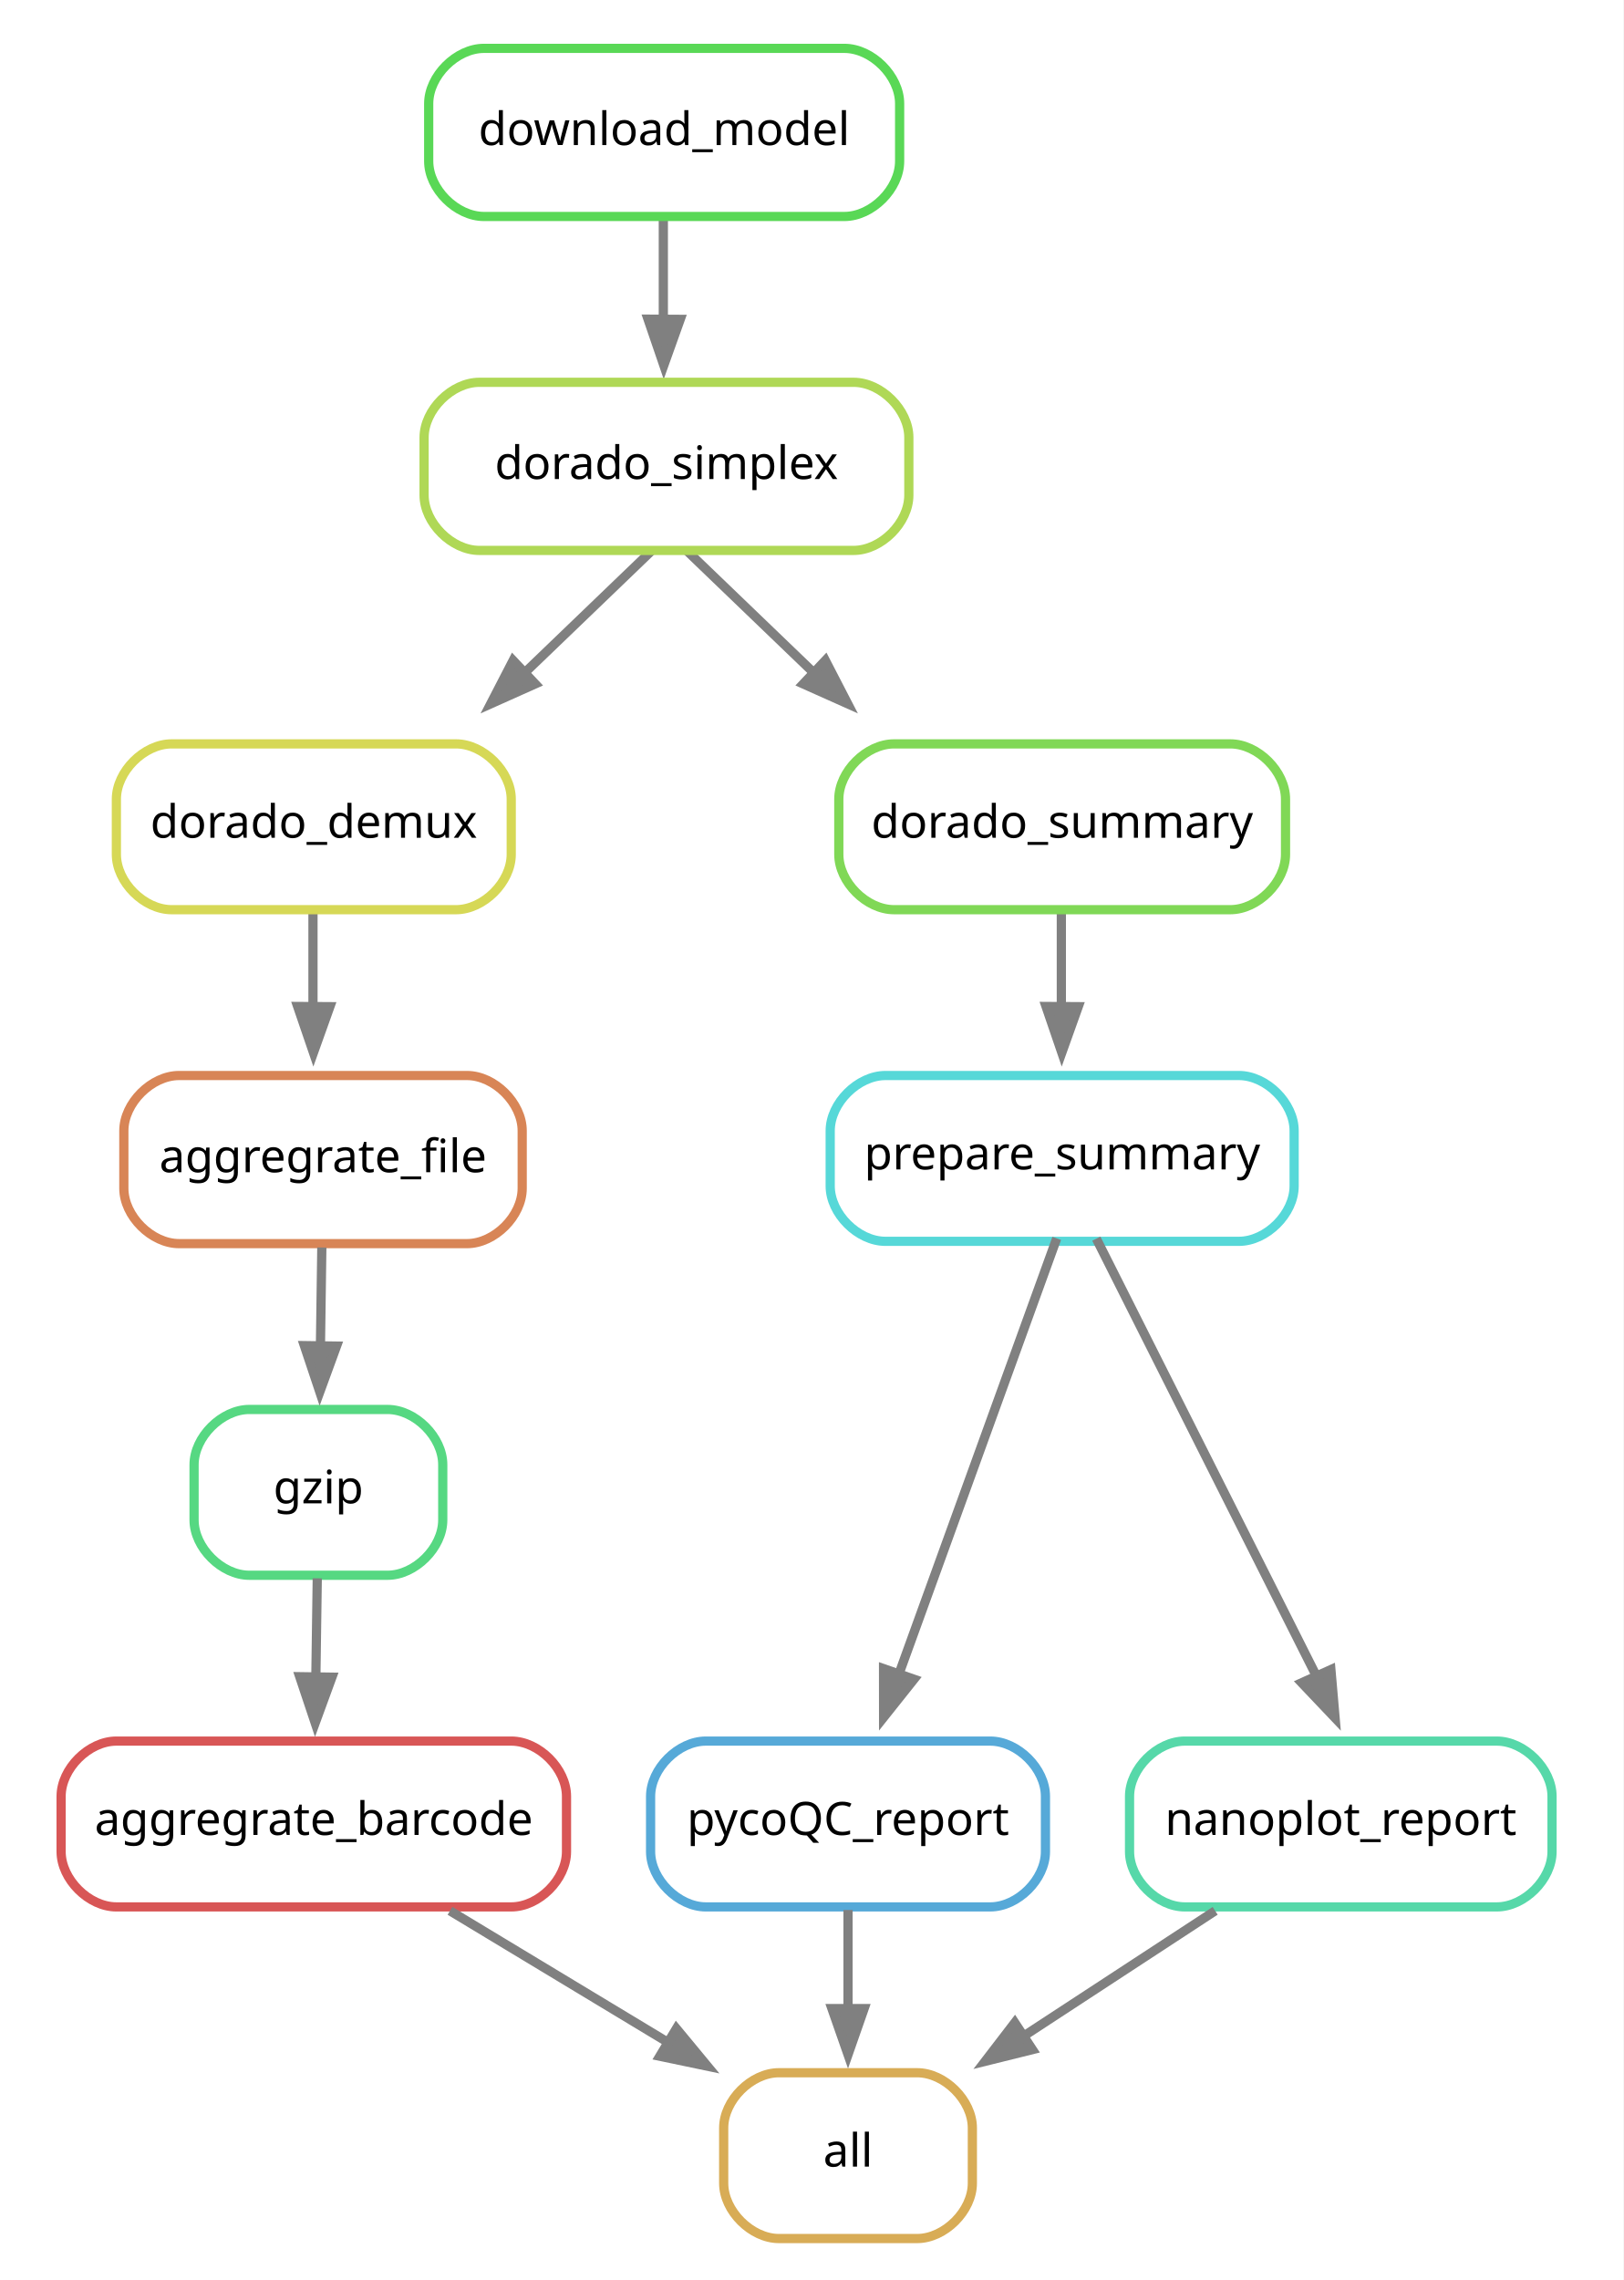
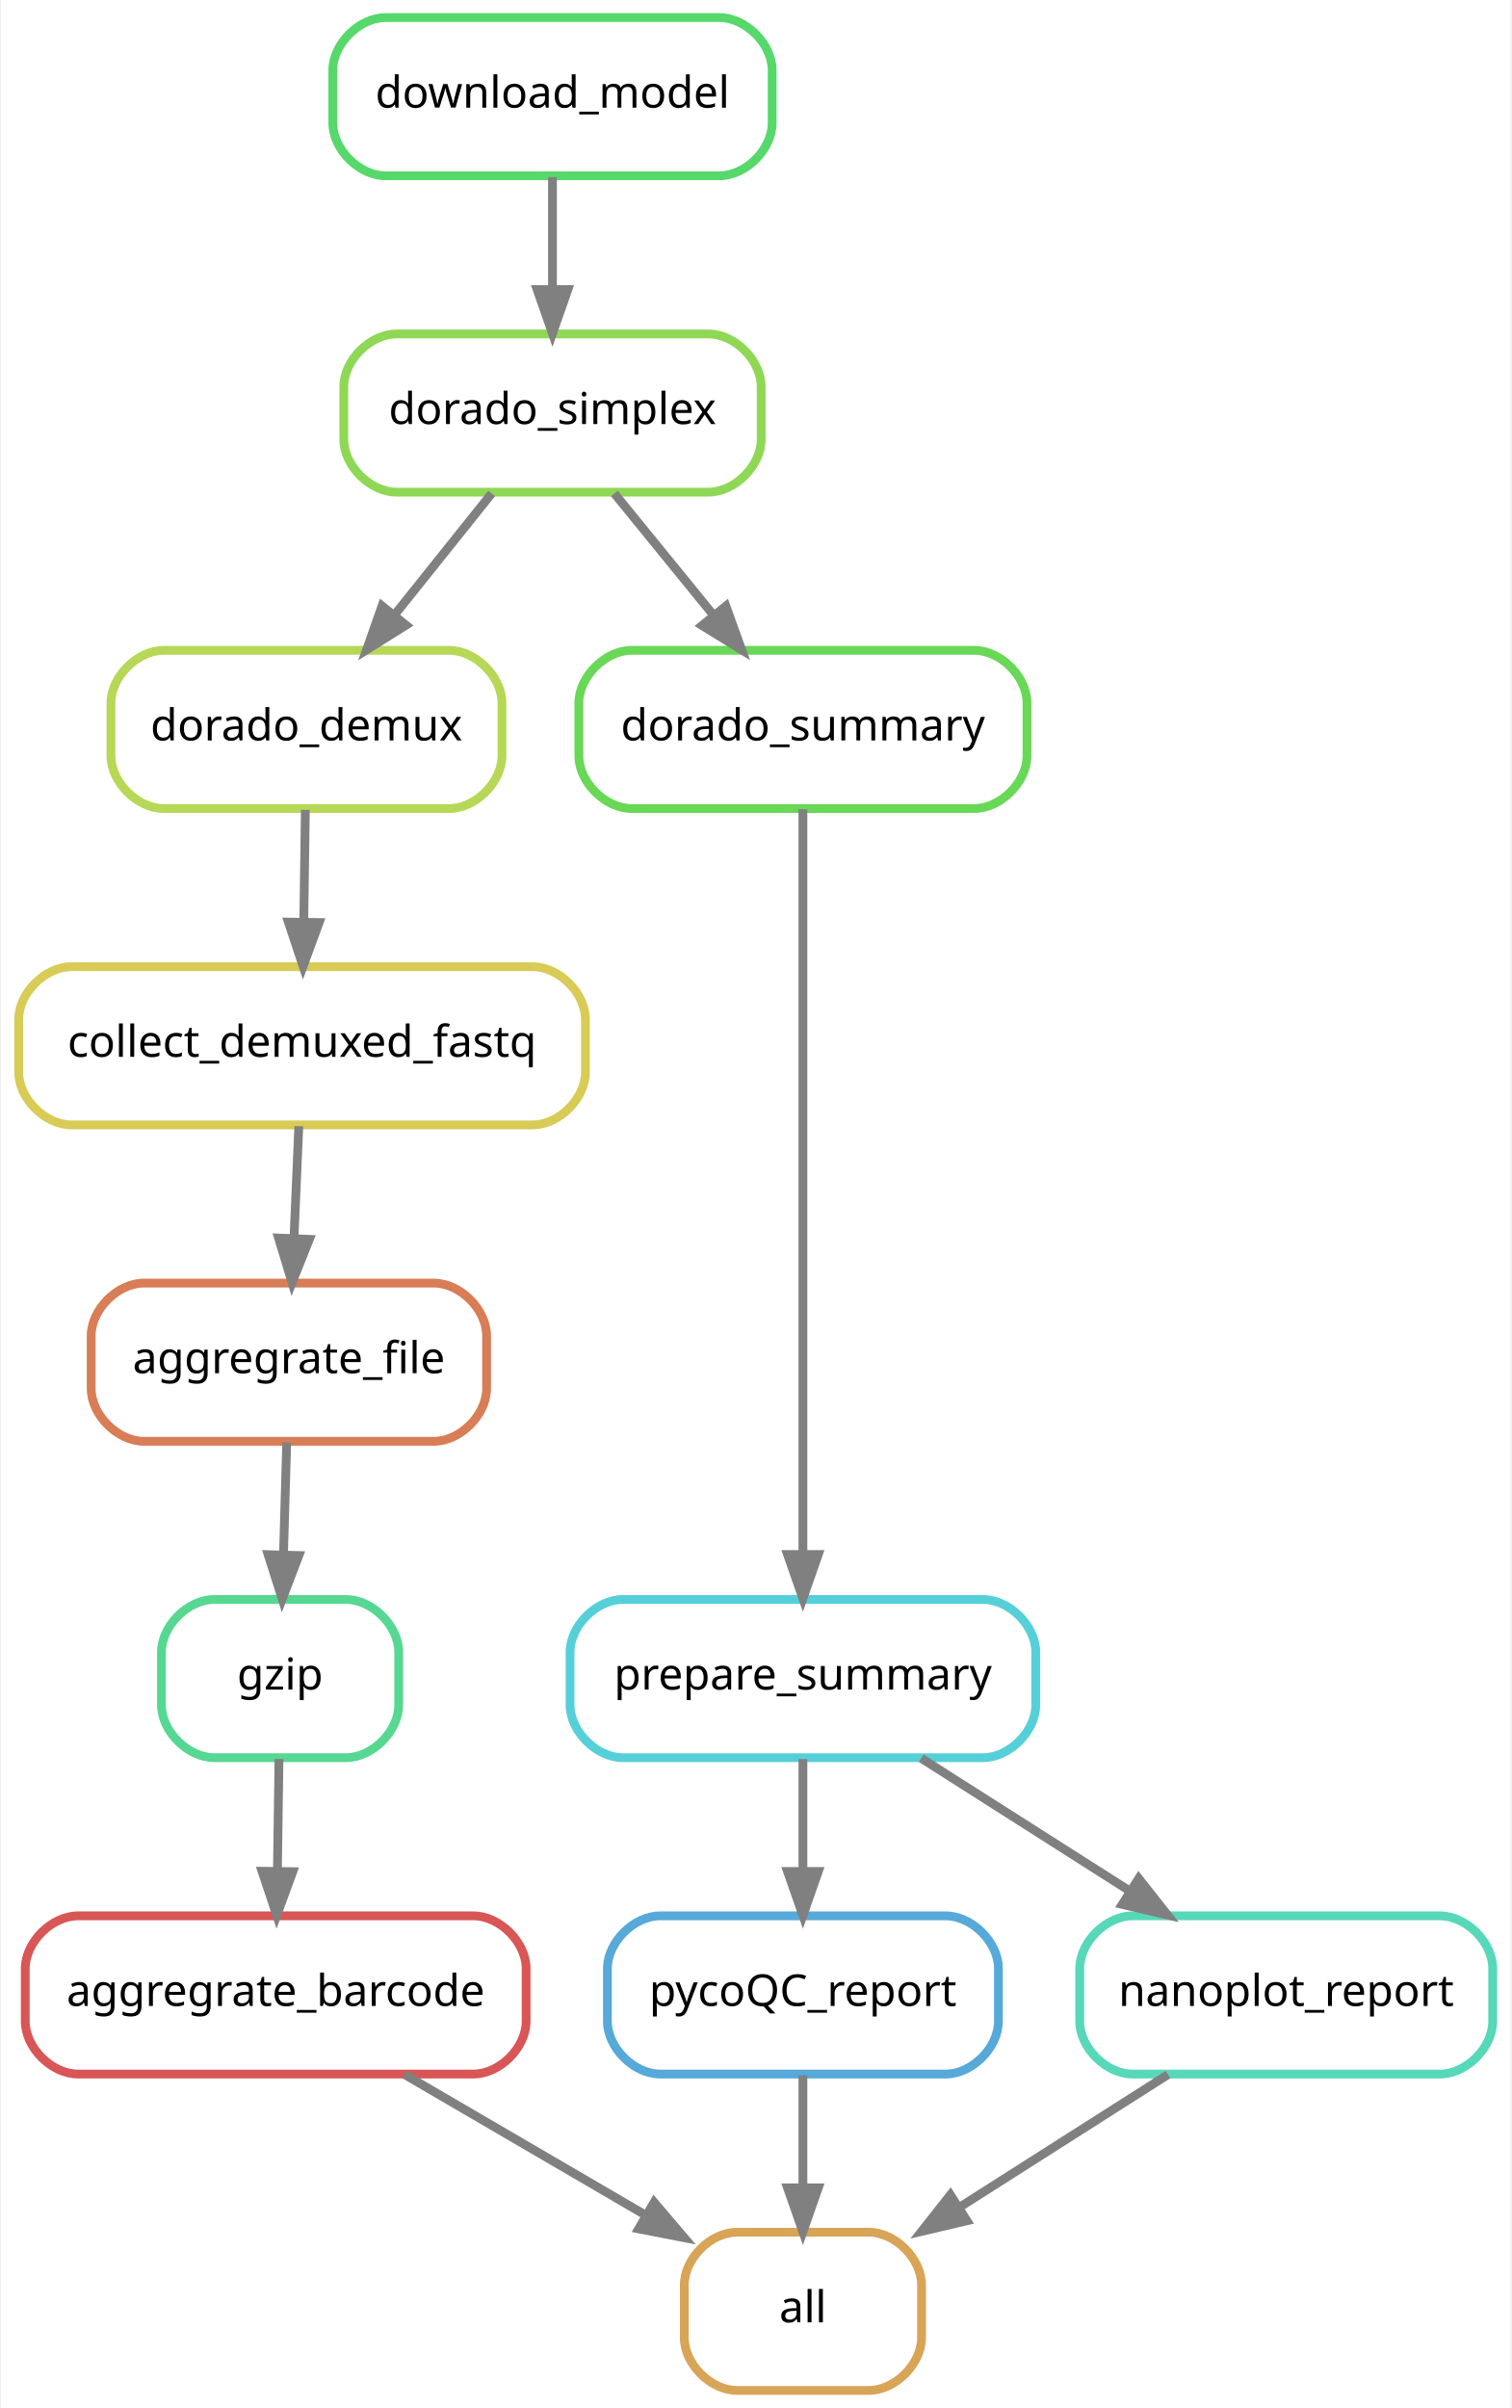
- <svg xmlns="http://www.w3.org/2000/svg" width="352.5pt" height="495pt" viewBox="0 0 352.5 495" version="1.1" id="svg45">
-   <defs id="defs45" />
-   <g id="graph0" class="graph" transform="translate(-183.1091,485.9993)">
-     <polygon fill="#ffffff" stroke="none" points="557.88,-545.5 557.88,4 -4,4 -4,-545.5 " id="polygon1" transform="matrix(0.6273581,0,0,0.9008189,185.6185,5.397464)" />
-     <g id="edge17-6-6-7-3" class="edge" transform="translate(-1.300444,-1.230011)">
-       <path fill="none" stroke="#808080" stroke-width="2" d="m 252.37,-287.77 v 21.74" id="path14-5-9-9-9" />
-       <polygon fill="#808080" stroke="#808080" stroke-width="2" points="248.87,-266.14 255.87,-266.34 252.65,-256.24 " id="polygon14-3-1-3-4" transform="rotate(2,252.4133,-261.2739)" />
-     </g>
+ <svg xmlns="http://www.w3.org/2000/svg" width="344pt" height="548pt" viewBox="0.00 0.00 343.50 548.00">
+   <g id="graph0" class="graph" transform="scale(1 1) rotate(0) translate(4 544)">
+     <polygon fill="white" stroke="transparent" points="-4,4 -4,-544 339.5,-544 339.5,4 -4,4" />
    <g id="node1" class="node">
-       <path fill="none" stroke="#d8ac56" stroke-width="2" d="m 382.25,-36 c 0,0 -30,0 -30,0 -6,0 -12,6 -12,12 0,0 0,12 0,12 0,6 6,12 12,12 0,0 30,0 30,0 6,0 12,-6 12,-12 0,0 0,-12 0,-12 0,-6 -6,-12 -12,-12" id="path2" />
-       <text xml:space="preserve" text-anchor="middle" x="367.25" y="-15.62" font-family="sans" font-size="10px" id="text2">all</text>
+       <path fill="none" stroke="#d8a456" stroke-width="2" d="M193.5,-36C193.5,-36 163.5,-36 163.5,-36 157.5,-36 151.5,-30 151.5,-24 151.5,-24 151.5,-12 151.5,-12 151.5,-6 157.5,0 163.5,0 163.5,0 193.5,0 193.5,0 199.5,0 205.5,-6 205.5,-12 205.5,-12 205.5,-24 205.5,-24 205.5,-30 199.5,-36 193.5,-36" />
+       <text text-anchor="middle" x="178.5" y="-15.5" font-family="sans" font-size="10.00">all</text>
    </g>
    <g id="node2" class="node">
-       <path fill="none" stroke="#d85656" stroke-width="2" d="m 294.12,-108 c 0,0 -85.74,0 -85.74,0 -6,0 -12,6 -12,12 0,0 0,12 0,12 0,6 6,12 12,12 0,0 85.74,0 85.74,0 6,0 12,-6 12,-12 0,0 0,-12 0,-12 0,-6 -6,-12 -12,-12" id="path3" />
-       <text xml:space="preserve" text-anchor="middle" x="251.25" y="-87.62" font-family="sans" font-size="10px" id="text3">aggregrate_barcode</text>
+       <path fill="none" stroke="#d85656" stroke-width="2" d="M103.5,-108C103.5,-108 13.5,-108 13.5,-108 7.5,-108 1.5,-102 1.5,-96 1.5,-96 1.5,-84 1.5,-84 1.5,-78 7.5,-72 13.5,-72 13.5,-72 103.5,-72 103.5,-72 109.5,-72 115.5,-78 115.5,-84 115.5,-84 115.5,-96 115.5,-96 115.5,-102 109.5,-108 103.5,-108" />
+       <text text-anchor="middle" x="58.5" y="-87.5" font-family="sans" font-size="10.00">aggregrate_barcode</text>
+     </g>
+     <g id="edge2" class="edge">
+       <path fill="none" stroke="grey" stroke-width="2" d="M87.86,-71.88C104.4,-62.23 125.19,-50.1 142.69,-39.89" />
+       <polygon fill="grey" stroke="grey" stroke-width="2" points="144.63,-42.81 151.5,-34.75 141.1,-36.77 144.63,-42.81" />
+     </g>
+     <g id="node3" class="node">
+       <path fill="none" stroke="#56d892" stroke-width="2" d="M74.5,-180C74.5,-180 44.5,-180 44.5,-180 38.5,-180 32.5,-174 32.5,-168 32.5,-168 32.5,-156 32.5,-156 32.5,-150 38.5,-144 44.5,-144 44.5,-144 74.5,-144 74.5,-144 80.5,-144 86.5,-150 86.5,-156 86.5,-156 86.5,-168 86.5,-168 86.5,-174 80.5,-180 74.5,-180" />
+       <text text-anchor="middle" x="59.5" y="-159.5" font-family="sans" font-size="10.00">gzip</text>
+     </g>
+     <g id="edge4" class="edge">
+       <path fill="none" stroke="grey" stroke-width="2" d="M59.25,-143.7C59.14,-135.98 59.01,-126.71 58.89,-118.11" />
+       <polygon fill="grey" stroke="grey" stroke-width="2" points="62.39,-118.05 58.74,-108.1 55.39,-118.15 62.39,-118.05" />
+     </g>
+     <g id="node4" class="node">
+       <path fill="none" stroke="#d87d56" stroke-width="2" d="M94.5,-252C94.5,-252 28.5,-252 28.5,-252 22.5,-252 16.5,-246 16.5,-240 16.5,-240 16.5,-228 16.5,-228 16.5,-222 22.5,-216 28.5,-216 28.5,-216 94.5,-216 94.5,-216 100.5,-216 106.5,-222 106.5,-228 106.5,-228 106.5,-240 106.5,-240 106.5,-246 100.5,-252 94.5,-252" />
+       <text text-anchor="middle" x="61.5" y="-231.5" font-family="sans" font-size="10.00">aggregrate_file</text>
+     </g>
+     <g id="edge5" class="edge">
+       <path fill="none" stroke="grey" stroke-width="2" d="M61.01,-215.7C60.79,-207.98 60.52,-198.71 60.27,-190.11" />
+       <polygon fill="grey" stroke="grey" stroke-width="2" points="63.77,-190 59.99,-180.1 56.78,-190.2 63.77,-190" />
+     </g>
+     <g id="node5" class="node">
+       <path fill="none" stroke="#56d86b" stroke-width="2" d="M159.5,-540C159.5,-540 83.5,-540 83.5,-540 77.5,-540 71.5,-534 71.5,-528 71.5,-528 71.5,-516 71.5,-516 71.5,-510 77.5,-504 83.5,-504 83.5,-504 159.5,-504 159.5,-504 165.5,-504 171.5,-510 171.5,-516 171.5,-516 171.5,-528 171.5,-528 171.5,-534 165.5,-540 159.5,-540" />
+       <text text-anchor="middle" x="121.5" y="-519.5" font-family="sans" font-size="10.00">download_model</text>
+     </g>
+     <g id="node8" class="node">
+       <path fill="none" stroke="#8fd856" stroke-width="2" d="M157,-468C157,-468 86,-468 86,-468 80,-468 74,-462 74,-456 74,-456 74,-444 74,-444 74,-438 80,-432 86,-432 86,-432 157,-432 157,-432 163,-432 169,-438 169,-444 169,-444 169,-456 169,-456 169,-462 163,-468 157,-468" />
+       <text text-anchor="middle" x="121.5" y="-447.5" font-family="sans" font-size="10.00">dorado_simplex</text>
+     </g>
+     <g id="edge9" class="edge">
+       <path fill="none" stroke="grey" stroke-width="2" d="M121.5,-503.7C121.5,-495.98 121.5,-486.71 121.5,-478.11" />
+       <polygon fill="grey" stroke="grey" stroke-width="2" points="125,-478.1 121.5,-468.1 118,-478.1 125,-478.1" />
+     </g>
+     <g id="node6" class="node">
+       <path fill="none" stroke="#d8cb56" stroke-width="2" d="M117,-324C117,-324 12,-324 12,-324 6,-324 0,-318 0,-312 0,-312 0,-300 0,-300 0,-294 6,-288 12,-288 12,-288 117,-288 117,-288 123,-288 129,-294 129,-300 129,-300 129,-312 129,-312 129,-318 123,-324 117,-324" />
+       <text text-anchor="middle" x="64.5" y="-303.5" font-family="sans" font-size="10.00">collect_demuxed_fastq</text>
+     </g>
+     <g id="edge6" class="edge">
+       <path fill="none" stroke="grey" stroke-width="2" d="M63.76,-287.7C63.43,-279.98 63.03,-270.71 62.66,-262.11" />
+       <polygon fill="grey" stroke="grey" stroke-width="2" points="66.16,-261.95 62.23,-252.1 59.16,-262.25 66.16,-261.95" />
+     </g>
+     <g id="node7" class="node">
+       <path fill="none" stroke="#b6d856" stroke-width="2" d="M98,-396C98,-396 33,-396 33,-396 27,-396 21,-390 21,-384 21,-384 21,-372 21,-372 21,-366 27,-360 33,-360 33,-360 98,-360 98,-360 104,-360 110,-366 110,-372 110,-372 110,-384 110,-384 110,-390 104,-396 98,-396" />
+       <text text-anchor="middle" x="65.5" y="-375.5" font-family="sans" font-size="10.00">dorado_demux</text>
+     </g>
+     <g id="edge7" class="edge">
+       <path fill="none" stroke="grey" stroke-width="2" d="M65.25,-359.7C65.14,-351.98 65.01,-342.71 64.89,-334.11" />
+       <polygon fill="grey" stroke="grey" stroke-width="2" points="68.39,-334.05 64.74,-324.1 61.39,-334.15 68.39,-334.05" />
+     </g>
+     <g id="edge8" class="edge">
+       <path fill="none" stroke="grey" stroke-width="2" d="M107.66,-431.7C101.01,-423.39 92.92,-413.28 85.61,-404.14" />
+       <polygon fill="grey" stroke="grey" stroke-width="2" points="88.16,-401.73 79.18,-396.1 82.7,-406.1 88.16,-401.73" />
+     </g>
+     <g id="node11" class="node">
+       <path fill="none" stroke="#68d856" stroke-width="2" d="M217.5,-396C217.5,-396 139.5,-396 139.5,-396 133.5,-396 127.5,-390 127.5,-384 127.5,-384 127.5,-372 127.5,-372 127.5,-366 133.5,-360 139.5,-360 139.5,-360 217.5,-360 217.5,-360 223.5,-360 229.5,-366 229.5,-372 229.5,-372 229.5,-384 229.5,-384 229.5,-390 223.5,-396 217.5,-396" />
+       <text text-anchor="middle" x="178.5" y="-375.5" font-family="sans" font-size="10.00">dorado_summary</text>
+     </g>
+     <g id="edge12" class="edge">
+       <path fill="none" stroke="grey" stroke-width="2" d="M135.59,-431.7C142.42,-423.3 150.76,-413.07 158.26,-403.86" />
+       <polygon fill="grey" stroke="grey" stroke-width="2" points="160.97,-406.07 164.57,-396.1 155.54,-401.65 160.97,-406.07" />
+     </g>
+     <g id="node9" class="node">
+       <path fill="none" stroke="#56a9d8" stroke-width="2" d="M211,-108C211,-108 146,-108 146,-108 140,-108 134,-102 134,-96 134,-96 134,-84 134,-84 134,-78 140,-72 146,-72 146,-72 211,-72 211,-72 217,-72 223,-78 223,-84 223,-84 223,-96 223,-96 223,-102 217,-108 211,-108" />
+       <text text-anchor="middle" x="178.5" y="-87.5" font-family="sans" font-size="10.00">pycoQC_report</text>
+     </g>
+     <g id="edge3" class="edge">
+       <path fill="none" stroke="grey" stroke-width="2" d="M178.5,-71.7C178.5,-63.98 178.5,-54.71 178.5,-46.11" />
+       <polygon fill="grey" stroke="grey" stroke-width="2" points="182,-46.1 178.5,-36.1 175,-46.1 182,-46.1" />
+     </g>
+     <g id="node10" class="node">
+       <path fill="none" stroke="#56d0d8" stroke-width="2" d="M219.5,-180C219.5,-180 137.5,-180 137.5,-180 131.5,-180 125.5,-174 125.5,-168 125.5,-168 125.5,-156 125.5,-156 125.5,-150 131.5,-144 137.5,-144 137.5,-144 219.5,-144 219.5,-144 225.5,-144 231.5,-150 231.5,-156 231.5,-156 231.5,-168 231.5,-168 231.5,-174 225.5,-180 219.5,-180" />
+       <text text-anchor="middle" x="178.5" y="-159.5" font-family="sans" font-size="10.00">prepare_summary</text>
+     </g>
+     <g id="edge10" class="edge">
+       <path fill="none" stroke="grey" stroke-width="2" d="M178.5,-143.7C178.5,-135.98 178.5,-126.71 178.5,-118.11" />
+       <polygon fill="grey" stroke="grey" stroke-width="2" points="182,-118.1 178.5,-108.1 175,-118.1 182,-118.1" />
+     </g>
+     <g id="node12" class="node">
+       <path fill="none" stroke="#56d8b9" stroke-width="2" d="M323.5,-108C323.5,-108 253.5,-108 253.5,-108 247.5,-108 241.5,-102 241.5,-96 241.5,-96 241.5,-84 241.5,-84 241.5,-78 247.5,-72 253.5,-72 253.5,-72 323.5,-72 323.5,-72 329.5,-72 335.5,-78 335.5,-84 335.5,-84 335.5,-96 335.5,-96 335.5,-102 329.5,-108 323.5,-108" />
+       <text text-anchor="middle" x="288.5" y="-87.5" font-family="sans" font-size="10.00">nanoplot_report</text>
+     </g>
+     <g id="edge13" class="edge">
+       <path fill="none" stroke="grey" stroke-width="2" d="M205.41,-143.88C219.66,-134.81 237.35,-123.55 252.74,-113.76" />
+       <polygon fill="grey" stroke="grey" stroke-width="2" points="254.93,-116.51 261.49,-108.19 251.17,-110.61 254.93,-116.51" />
+     </g>
+     <g id="edge11" class="edge">
+       <path fill="none" stroke="grey" stroke-width="2" d="M178.5,-359.85C178.5,-322.83 178.5,-235.18 178.5,-190.39" />
+       <polygon fill="grey" stroke="grey" stroke-width="2" points="182,-190.23 178.5,-180.23 175,-190.23 182,-190.23" />
    </g>
    <g id="edge1" class="edge">
-       <path fill="none" stroke="#808080" stroke-width="2" d="m 280.82,-71.15 c 14.48,8.73 32.09,19.36 47.63,28.74" id="path4" />
-       <polygon fill="#808080" stroke="#808080" stroke-width="2" points="326.37,-39.58 329.98,-45.58 336.74,-37.41 " id="polygon4" />
-     </g>
-     <g id="node5" class="node">
-       <path fill="none" stroke="#d6d856" stroke-width="2" d="m 282.12,-324.5 c 0,0 -61.74,0 -61.74,0 -6,0 -12,6 -12,12 0,0 0,12 0,12 0,6 6,12 12,12 0,0 61.74,0 61.74,0 6,0 12,-6 12,-12 0,0 0,-12 0,-12 0,-6 -6,-12 -12,-12" id="path9" />
-       <text xml:space="preserve" text-anchor="middle" x="251.25" y="-304.12" font-family="sans" font-size="10px" id="text9">dorado_demux</text>
-     </g>
-     <g id="node12" class="node">
-       <path fill="none" stroke="#d88556" stroke-width="2" d="m 284.5,-252.5 c 0,0 -62.5,0 -62.5,0 -6,0 -12,6 -12,12 0,0 0,12.5 0,12.5 0,6 6,12 12,12 0,0 62.5,0 62.5,0 6,0 12,-6 12,-12 0,0 0,-12.5 0,-12.5 0,-6 -6,-12 -12,-12" id="path13" />
-       <text xml:space="preserve" text-anchor="middle" x="253.25" y="-231.5" font-family="sans" font-size="10px" id="text13">aggregrate_file</text>
-     </g>
-     <g id="edge17-6" class="edge" transform="translate(74.77592,-150.4512)">
-       <path fill="none" stroke="#808080" stroke-width="2" d="m 252.37,-287.77 v 21.74" id="path14-5" />
-       <polygon fill="#808080" stroke="#808080" stroke-width="2" points="255.87,-266.34 252.65,-256.24 248.87,-266.14 " id="polygon14-3" transform="rotate(2,252.4133,-261.2739)" />
-     </g>
-     <g id="edge17-6-6-2" class="edge" transform="rotate(-47.01163,221.3622,-426.5948)">
-       <path fill="none" stroke="#808080" stroke-width="2" d="M 252.966,-304.73 252.37,-266.03" id="path14-5-9-8" />
-       <polygon fill="#808080" stroke="#808080" stroke-width="2" points="252.65,-256.24 248.87,-266.14 255.87,-266.34 " id="polygon14-3-1-9" transform="rotate(2,252.4133,-261.2739)" />
-     </g>
-     <g id="edge17-6-6-2-3" class="edge" transform="matrix(-0.6818499,-0.7314921,-0.7314921,0.6818499,274.3731,26.20353)">
-       <path fill="none" stroke="#808080" stroke-width="2" d="M 252.966,-304.73 252.37,-266.03" id="path14-5-9-8-1" />
-       <polygon fill="#808080" stroke="#808080" stroke-width="2" points="255.87,-266.34 252.65,-256.24 248.87,-266.14 " id="polygon14-3-1-9-2" transform="rotate(2,252.4133,-261.2739)" />
-     </g>
-     <g id="edge17-6-6-7" class="edge" transform="translate(161.1996,-1.230011)">
-       <path fill="none" stroke="#808080" stroke-width="2" d="m 252.37,-287.77 v 21.74" id="path14-5-9-9" />
-       <polygon fill="#808080" stroke="#808080" stroke-width="2" points="248.87,-266.14 255.87,-266.34 252.65,-256.24 " id="polygon14-3-1-3" transform="rotate(2,252.4133,-261.2739)" />
-     </g>
-     <g id="node14" class="node">
-       </g>
-     <g id="node8" class="node" transform="translate(93.5,72)">
-       <path fill="none" stroke="#80d856" stroke-width="2" d="m 356.75,-396.5 c 0,0 -73,0 -73,0 -6,0 -12,6 -12,12 0,0 0,12 0,12 0,6 6,12 12,12 0,0 73,0 73,0 6,0 12,-6 12,-12 0,0 0,-12 0,-12 0,-6 -6,-12 -12,-12" id="path19" />
-       <text xml:space="preserve" text-anchor="middle" x="320.25" y="-376.12" font-family="sans" font-size="10px" id="text19">dorado_summary</text>
-     </g>
-     <g id="node7" class="node" transform="translate(-21.92364,66)">
-       <path fill="none" stroke="#59d856" stroke-width="2" d="m 388.38,-541.5 c 0,0 -78.26,0 -78.26,0 -6,0 -12,6 -12,12 0,0 0,12.5 0,12.5 0,6 6,12 12,12 0,0 78.26,0 78.26,0 6,0 12,-6 12,-12 0,0 0,-12.5 0,-12.5 0,-6 -6,-12 -12,-12" id="path21" />
-       <text xml:space="preserve" text-anchor="middle" x="349.25" y="-520.5" font-family="sans" font-size="10px" id="text21">download_model</text>
-     </g>
-     <g id="node16" class="node" transform="translate(-25.5,72)">
-       <path fill="none" stroke="#56d8d8" stroke-width="2" d="m 477.62,-324.5 c 0,0 -76.74,0 -76.74,0 -6,0 -12,6 -12,12 0,0 0,12 0,12 0,6 6,12 12,12 0,0 76.74,0 76.74,0 6,0 12,-6 12,-12 0,0 0,-12 0,-12 0,-6 -6,-12 -12,-12" id="path26" />
-       <text xml:space="preserve" text-anchor="middle" x="439.25" y="-304.12" font-family="sans" font-size="10px" id="text26">prepare_summary</text>
-     </g>
-     <g id="node11" class="node">
-       <path fill="none" stroke="#56d882" stroke-width="2" d="m 267.25,-180 c 0,0 -30,0 -30,0 -6,0 -12,6 -12,12 0,0 0,12 0,12 0,6 6,12 12,12 0,0 30,0 30,0 6,0 12,-6 12,-12 0,0 0,-12 0,-12 0,-6 -6,-12 -12,-12" id="path31" />
-       <text xml:space="preserve" text-anchor="middle" x="252.25" y="-159.62" font-family="sans" font-size="10px" id="text31">gzip</text>
-     </g>
-     <g id="edge6" class="edge">
-       <path fill="none" stroke="#808080" stroke-width="2" d="m 252,-143.34 c -0.1,6.59 -0.21,14.26 -0.31,21.67" id="path32" />
-       <polygon fill="#808080" stroke="#808080" stroke-width="2" points="248.19,-121.98 255.19,-121.88 251.55,-111.93 " id="polygon32" />
-     </g>
-     <g id="edge16" class="edge">
-       <path fill="none" stroke="#808080" stroke-width="2" d="m 252.99,-215.16 c -0.09,6.52 -0.2,14.08 -0.3,21.39" id="path33" />
-       <polygon fill="#808080" stroke="#808080" stroke-width="2" points="249.19,-193.86 256.19,-193.76 252.55,-183.81 " id="polygon33" />
-     </g>
-     <g id="node15" class="node">
-       <path fill="none" stroke="#56a9d8" stroke-width="2" d="m 398.12,-108 c 0,0 -61.74,0 -61.74,0 -6,0 -12,6 -12,12 0,0 0,12 0,12 0,6 6,12 12,12 0,0 61.74,0 61.74,0 6,0 12,-6 12,-12 0,0 0,-12 0,-12 0,-6 -6,-12 -12,-12" id="path37" />
-       <text xml:space="preserve" text-anchor="middle" x="367.25" y="-87.62" font-family="sans" font-size="10px" id="text37">pycoQC_report</text>
-     </g>
-     <g id="edge2" class="edge">
-       <path fill="none" stroke="#808080" stroke-width="2" d="m 367.25,-71.34 c 0,6.59 0,14.26 0,21.67" id="path38" />
-       <polygon fill="#808080" stroke="#808080" stroke-width="2" points="363.75,-49.93 370.75,-49.93 367.25,-39.93 " id="polygon38" />
-     </g>
-     <g id="edge20" class="edge">
-       <path fill="none" stroke="#808080" stroke-width="2" d="m 412.57,-217.14 -34.9,96.33" id="path39" />
-       <polygon fill="#808080" stroke="#808080" stroke-width="2" points="381.07,-119.92 374.47,-111.63 374.46,-122.22 " id="polygon39" transform="translate(0.5047724,-1.514317)" />
-     </g>
-     <g id="node19" class="node">
-       <path fill="none" stroke="#56d8a9" stroke-width="2" d="m 508.12,-108 c 0,0 -67.74,0 -67.74,0 -6,0 -12,6 -12,12 0,0 0,12 0,12 0,6 6,12 12,12 0,0 67.74,0 67.74,0 6,0 12,-6 12,-12 0,0 0,-12 0,-12 0,-6 -6,-12 -12,-12" id="path40" />
-       <text xml:space="preserve" text-anchor="middle" x="474.25" y="-87.62" font-family="sans" font-size="10px" id="text40">nanoplot_report</text>
-     </g>
-     <g id="edge25" class="edge">
-       <path fill="none" stroke="#808080" stroke-width="2" d="m 421.17,-217.08 48.11,95.6" id="path41" />
-       <polygon fill="#808080" stroke="#808080" stroke-width="2" points="470.87,-111.7 465.81,-121.01 472.72,-122.14 " id="polygon41" transform="matrix(0.9621642,-0.2578111,0.2578111,0.9621642,48.76126,115.8605)" />
-     </g>
-     <g id="edge3" class="edge">
-       <path fill="none" stroke="#808080" stroke-width="2" d="m 446.97,-71.15 c -12.7,8.31 -28.02,18.33 -41.83,27.36" id="path45" />
-       <polygon fill="#808080" stroke="#808080" stroke-width="2" points="403.46,-46.87 407.3,-41.02 397.01,-38.47 " id="polygon45" />
-     </g>
-     <g id="node6" class="node" transform="translate(84.57636,66)">
-       <path fill="none" stroke="#afd856" stroke-width="2" d="m 283.88,-469 h -81.26 c -6,0 -12,6 -12,12 v 12.5 c 0,6 6,12 12,12 h 81.26 c 6,0 12,-6 12,-12 V -457 c 0,-6 -6,-12 -12,-12" id="path17" />
-       <text xml:space="preserve" text-anchor="middle" x="243.25" y="-448" font-family="sans" font-size="10px" id="text17">dorado_simplex</text>
+       <path fill="none" stroke="grey" stroke-width="2" d="M261.59,-71.88C247.34,-62.81 229.65,-51.55 214.26,-41.76" />
+       <polygon fill="grey" stroke="grey" stroke-width="2" points="215.83,-38.61 205.51,-36.19 212.07,-44.51 215.83,-38.61" />
    </g>
  </g>
</svg>
